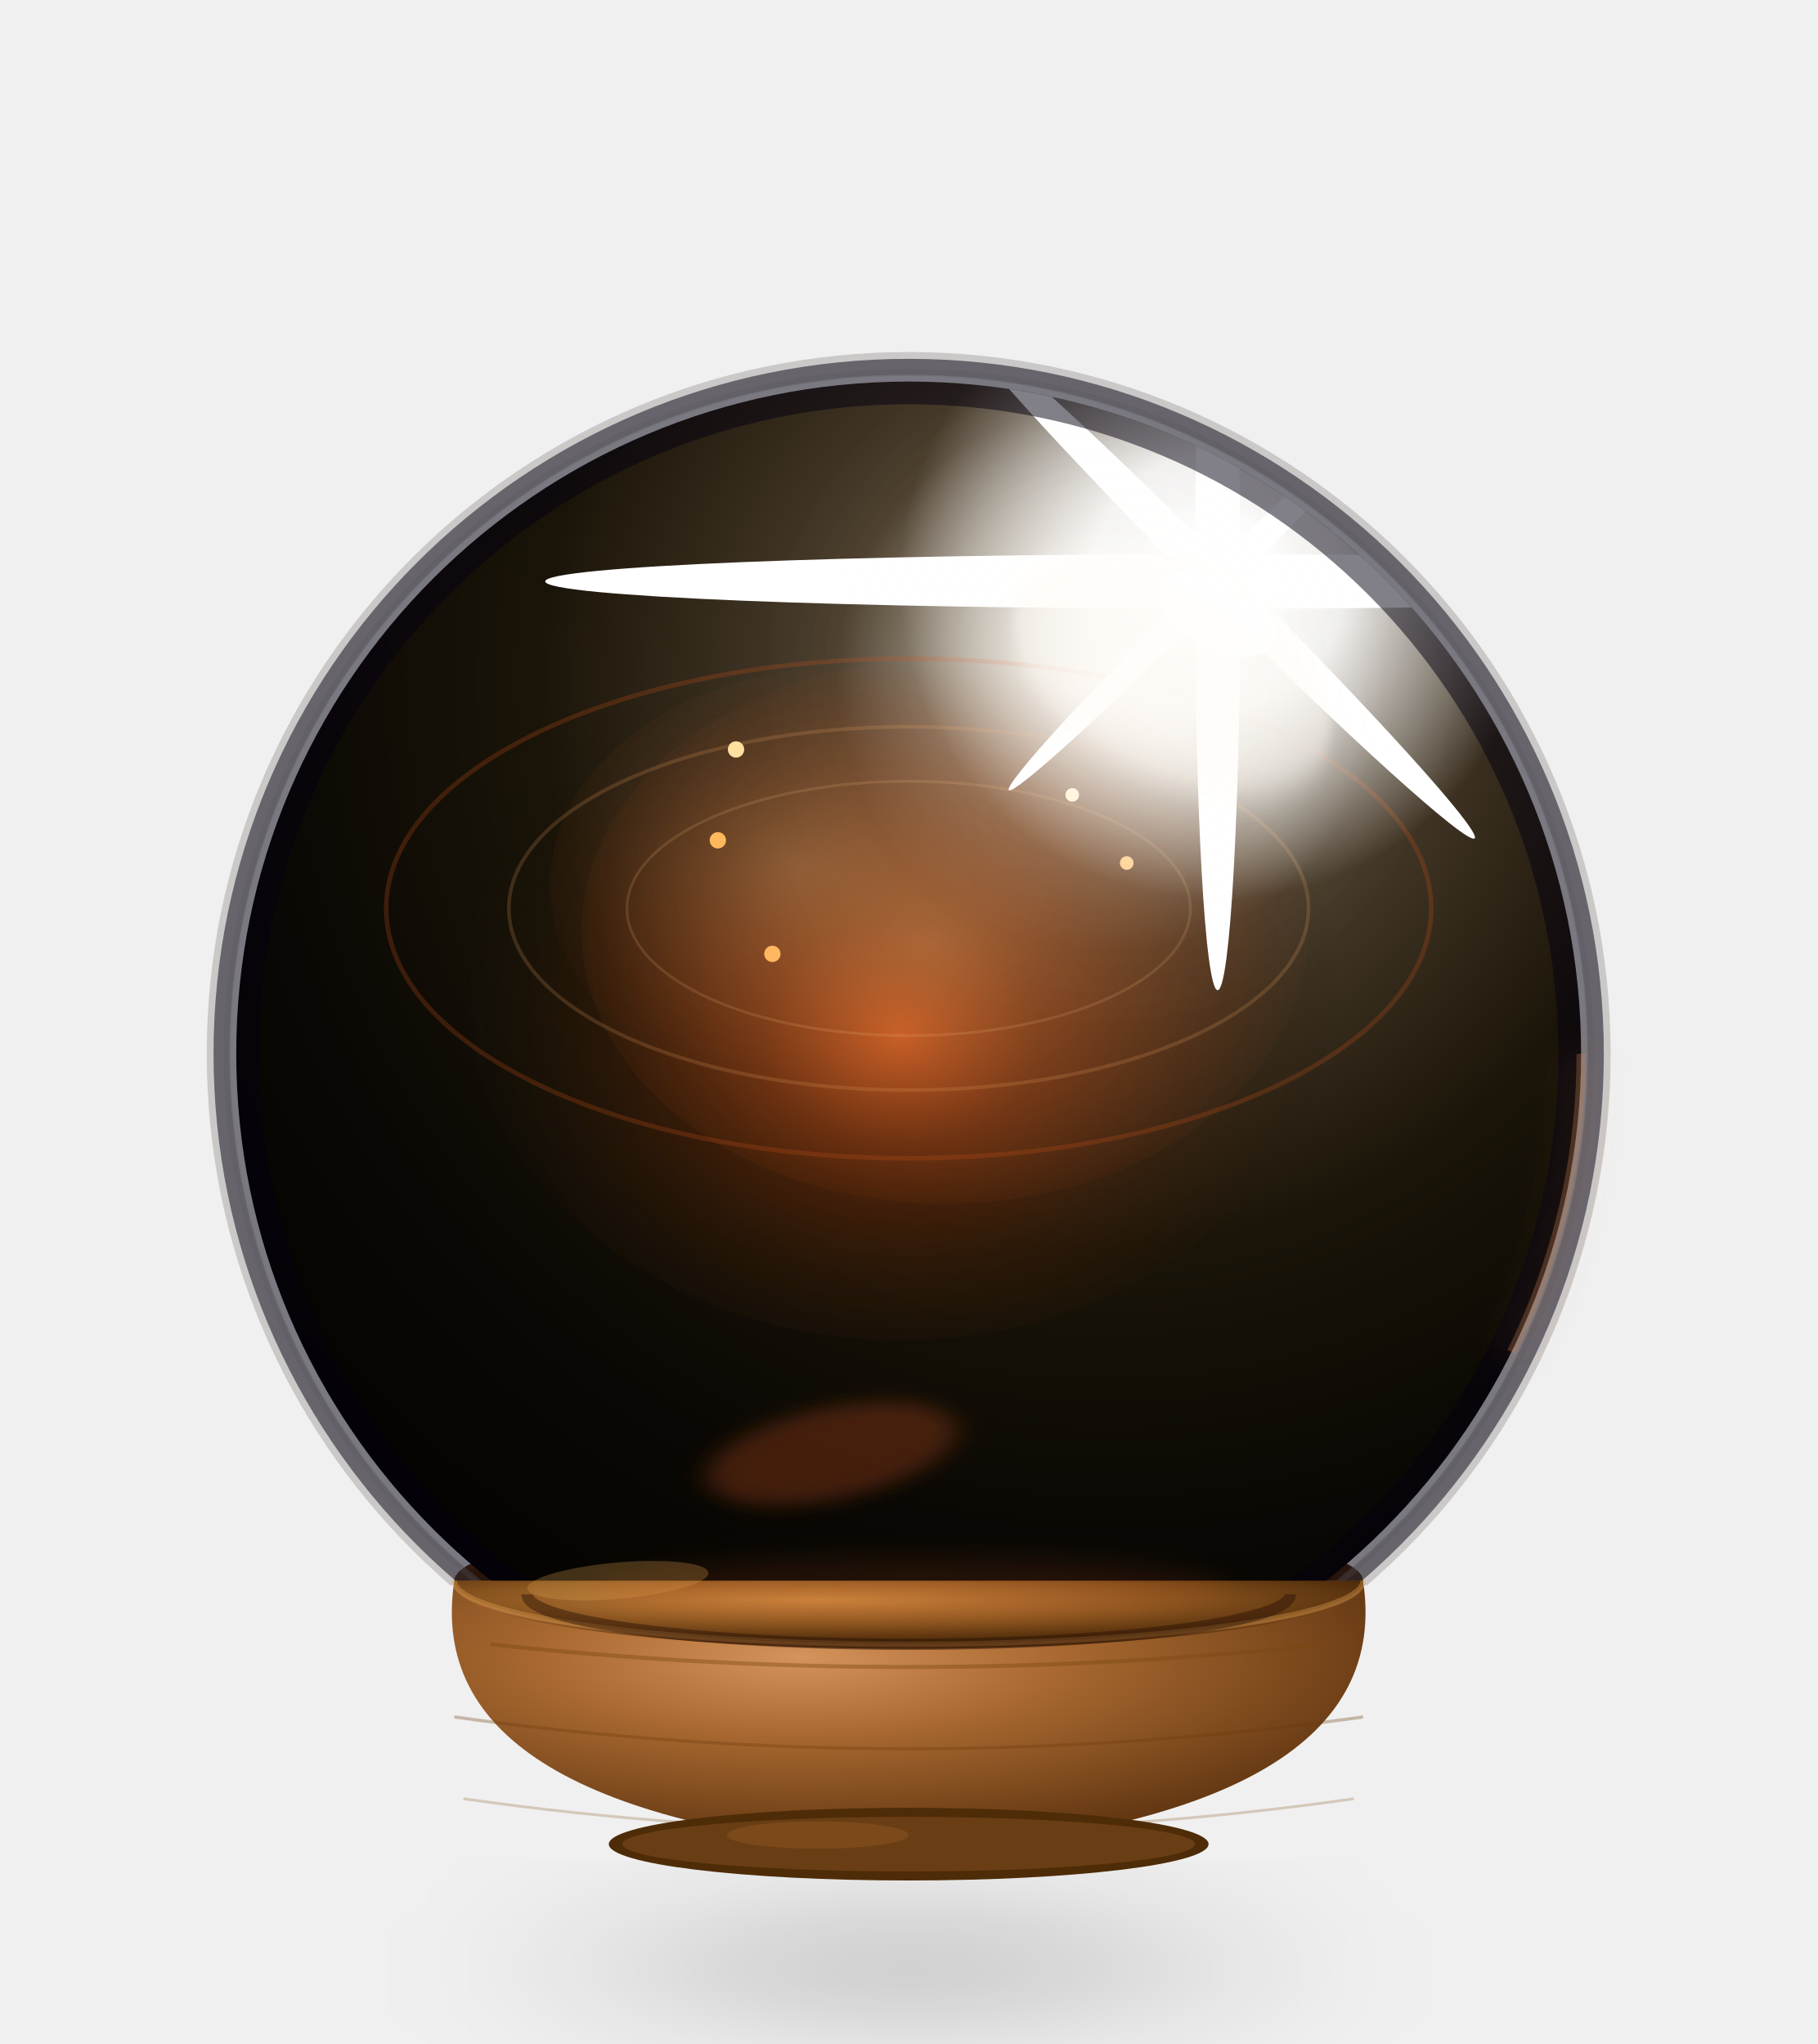
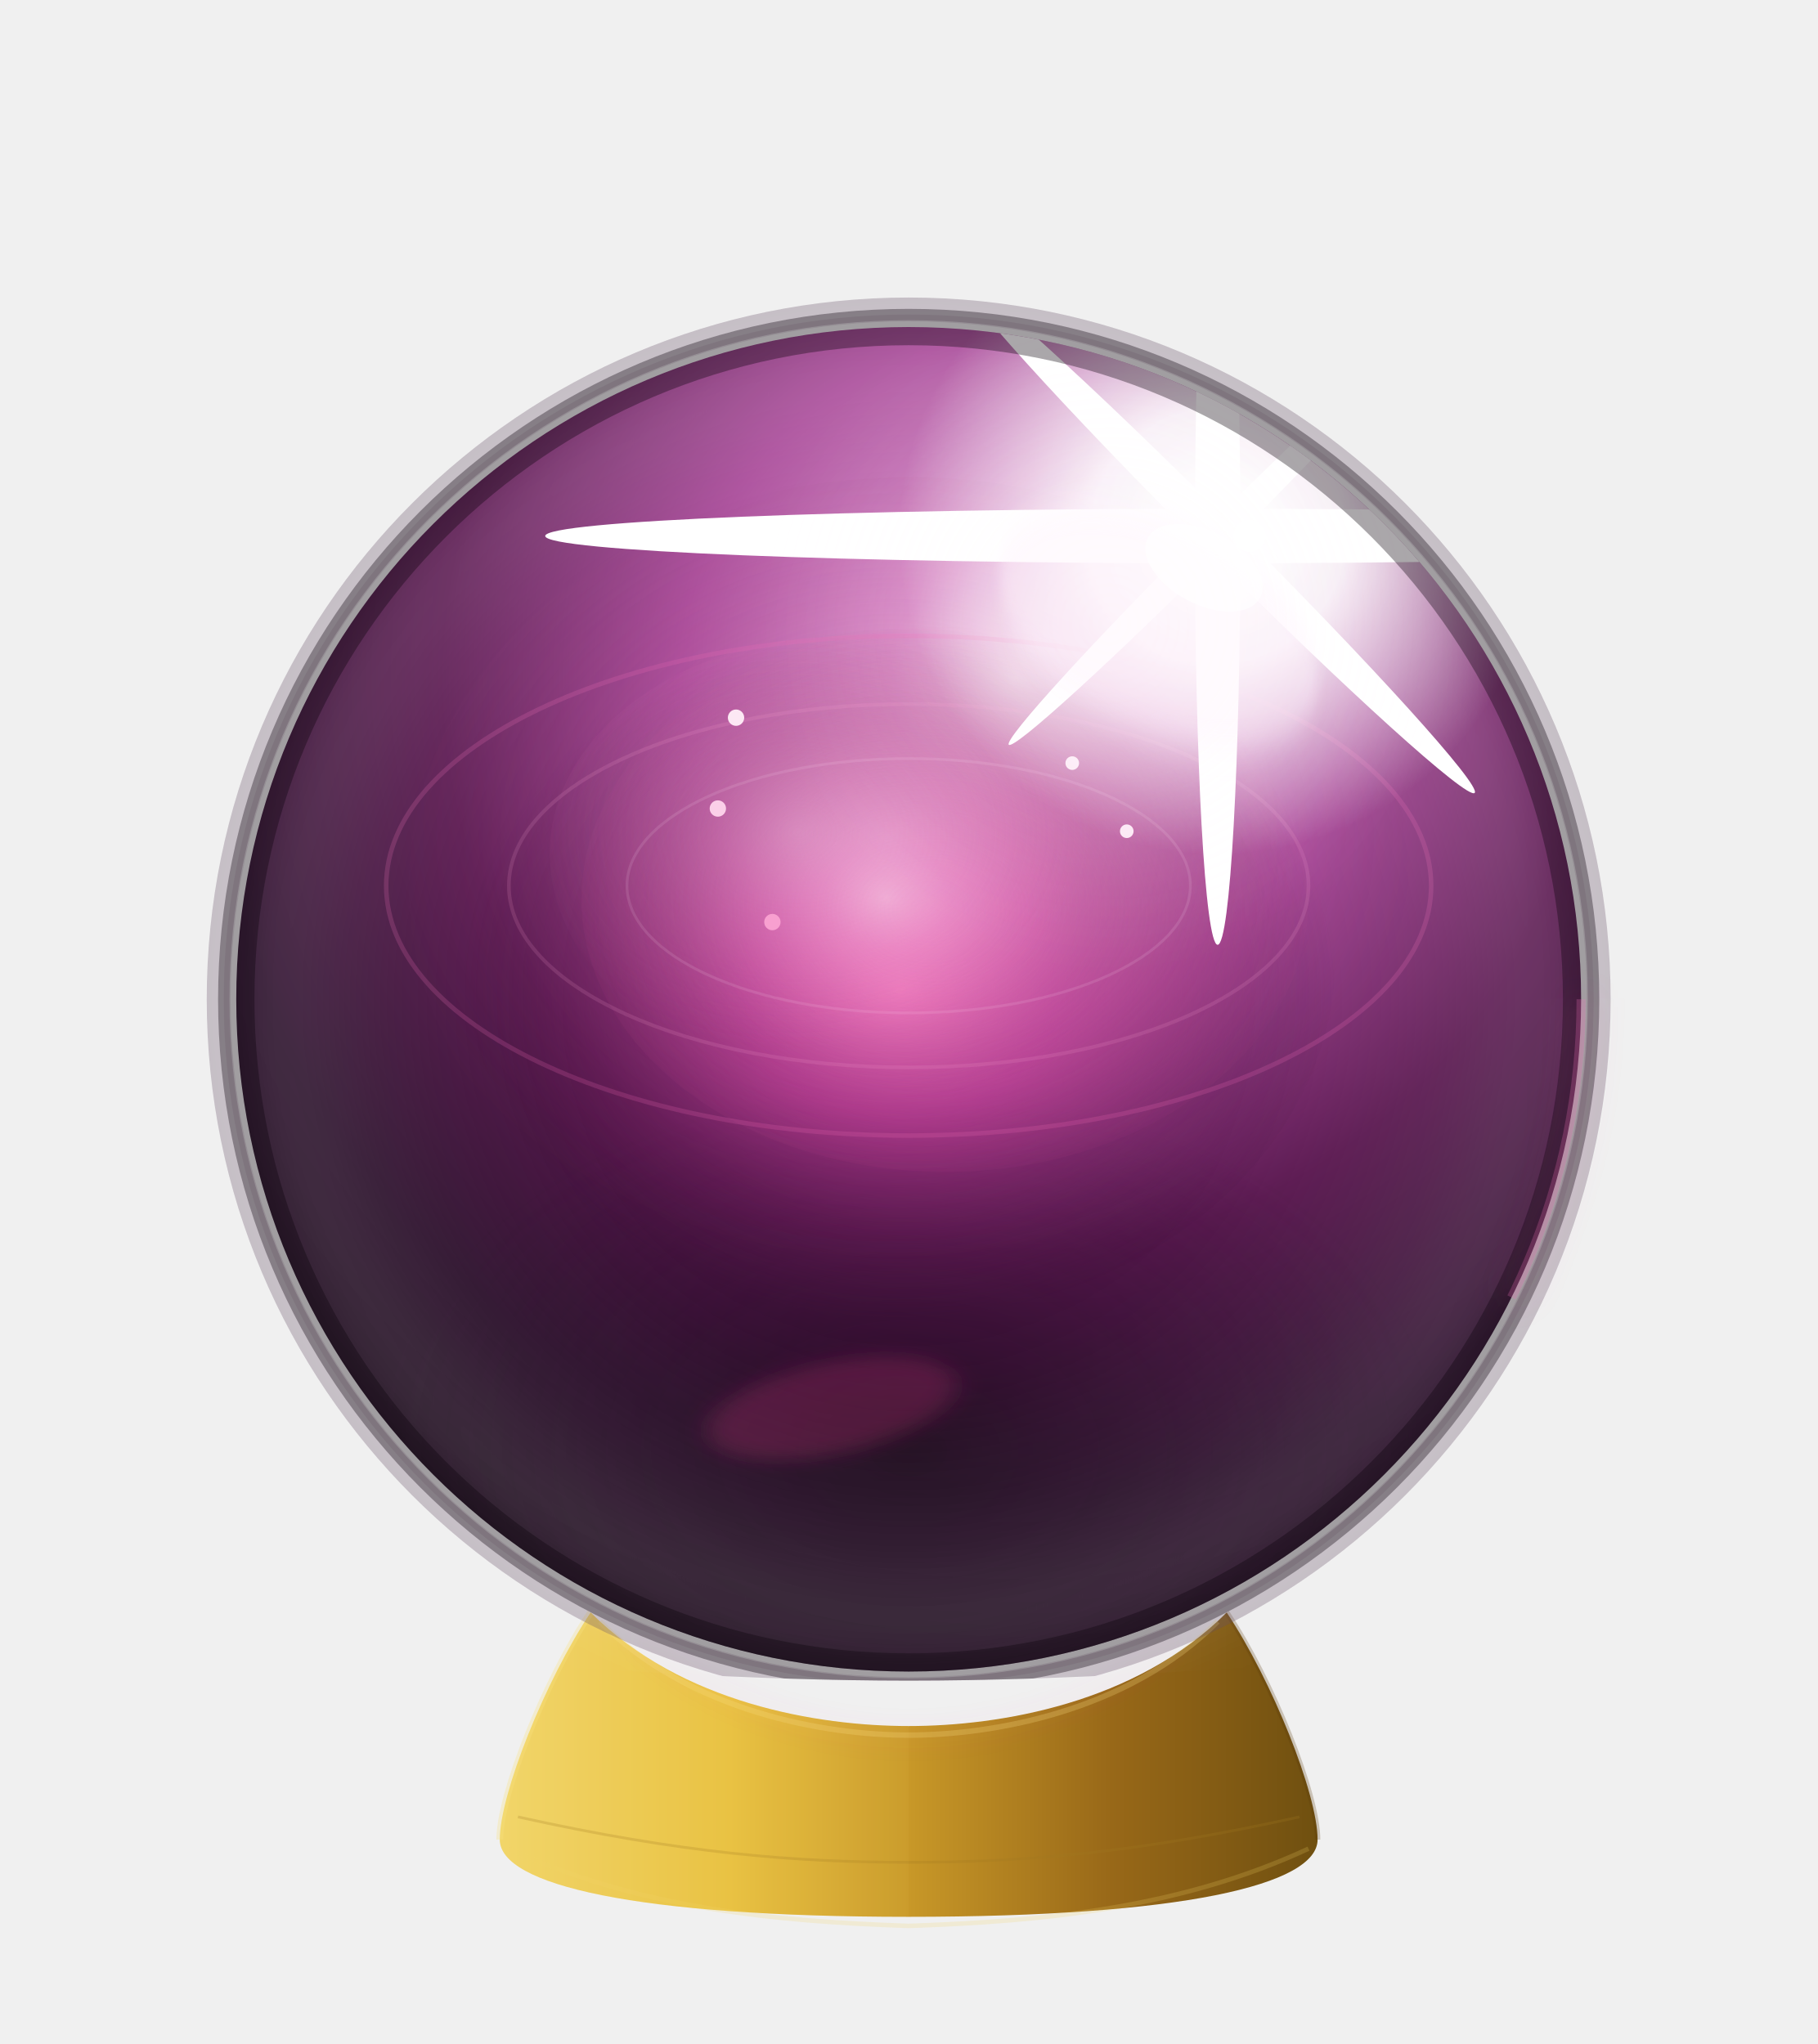
<svg xmlns="http://www.w3.org/2000/svg" viewBox="0 0 400 450" role="img">
  <defs>
    <style>
- @keyframes pulse-inner{0%,100%{opacity:.5}50%{opacity:.92}}
+ @keyframes pulse-inner{0%,100%{opacity:.45}50%{opacity:.88}}
+ @keyframes pulse-core{0%,100%{opacity:.3}50%{opacity:.7}}
+ @keyframes pulse-wide{0%,100%{opacity:.2}50%{opacity:.55}}
@keyframes spin-cw{from{transform:rotate(0deg)}to{transform:rotate(360deg)}}
@keyframes spin-ccw{from{transform:rotate(360deg)}to{transform:rotate(0deg)}}
- @keyframes spark{0%,100%{opacity:0;r:0}20%{opacity:1}50%{opacity:.8;r:2.2px}80%{opacity:.2}}
- @keyframes spark2{0%,100%{opacity:0;r:0}35%{opacity:.8}55%{opacity:1;r:1.8px}85%{opacity:0}}
@keyframes mist-drift{0%{transform:translate(0,0)}40%{transform:translate(-6px,-5px)}70%{transform:translate(4px,7px)}100%{transform:translate(0,0)}}
- @keyframes rim-sweep{0%,100%{stroke-dashoffset:940}50%{stroke-dashoffset:0}}
- @keyframes base-glow{0%,100%{opacity:.2}50%{opacity:.44}}
+ @keyframes spark{0%,100%{opacity:0}20%{opacity:1}50%{opacity:.8}80%{opacity:.2}}
+ @keyframes spark2{0%,100%{opacity:0}35%{opacity:.8}55%{opacity:1}85%{opacity:0}}
@keyframes flare-event{0%,72%,100%{opacity:0}76%{opacity:1}83%{opacity:.95}91%{opacity:0}}
@keyframes flare-streak{0%,72%,100%{opacity:0}76%{opacity:.7}83%{opacity:.65}91%{opacity:0}}
+ @keyframes rim-sweep{0%,100%{stroke-dashoffset:940}50%{stroke-dashoffset:0}}
.cb-inner{animation:pulse-inner 3.4s ease-in-out infinite}
- .cb-ring1{transform-origin:200px 200px;animation:spin-cw 12s linear infinite}
- .cb-ring2{transform-origin:200px 200px;animation:spin-ccw 9s linear infinite}
- .cb-ring3{transform-origin:200px 200px;animation:spin-cw 17s linear infinite}
+ .cb-core{animation:pulse-core 4.2s ease-in-out infinite}
+ .cb-wide{animation:pulse-wide 5s ease-in-out 0.8s infinite}
+ .cb-ring1{transform-origin:200px 195px;animation:spin-cw 12s linear infinite}
+ .cb-ring2{transform-origin:200px 195px;animation:spin-ccw 9s linear infinite}
+ .cb-ring3{transform-origin:200px 195px;animation:spin-cw 17s linear infinite}
.cb-mist1{animation:mist-drift 8s ease-in-out infinite;transform-origin:200px 205px}
.cb-mist2{animation:mist-drift 11s ease-in-out infinite reverse;transform-origin:200px 195px}
.cb-sa{animation:spark 2.8s ease-in-out 0s infinite}
.cb-sb{animation:spark2 3.5s ease-in-out .6s infinite}
.cb-sc{animation:spark 4s ease-in-out 1.3s infinite}
.cb-sd{animation:spark2 2.5s ease-in-out 2s infinite}
.cb-se{animation:spark 3.2s ease-in-out .9s infinite}
- .cb-rim{animation:rim-sweep 7s ease-in-out infinite}
- .cb-bg{animation:base-glow 3.4s ease-in-out infinite}
.cb-flare{animation:flare-event 9s ease-in-out 1.5s infinite}
.cb-flare-h{animation:flare-streak 9s ease-in-out 1.5s infinite}
.cb-flare-v{animation:flare-streak 9s ease-in-out 1.6s infinite}
.cb-flare-d{animation:flare-streak 9s ease-in-out 1.7s infinite}
+ .cb-rim{animation:rim-sweep 7s ease-in-out infinite}
</style>
-     <radialGradient id="cb-rg-sphere" cx="65%" cy="22%" r="82%">
-       <stop offset="0%" stop-color="#ede8e0" />
-       <stop offset="8%" stop-color="#c8bfaf" />
-       <stop offset="25%" stop-color="#4a3d2c" />
-       <stop offset="52%" stop-color="#1a1408" />
-       <stop offset="78%" stop-color="#0a0804" />
-       <stop offset="100%" stop-color="#040300" />
+     <radialGradient id="cb-rg-sphere" cx="58%" cy="26%" r="78%">
+       <stop offset="0%" stop-color="#f4ddef" />
+       <stop offset="12%" stop-color="#d88cc8" />
+       <stop offset="32%" stop-color="#a84898" />
+       <stop offset="55%" stop-color="#5a1850" />
+       <stop offset="78%" stop-color="#280c28" />
+       <stop offset="100%" stop-color="#140814" />
    </radialGradient>
-     <radialGradient id="cb-rg-inner" cx="50%" cy="58%" r="52%">
-       <stop offset="0%" stop-color="#c8521a" stop-opacity=".95" />
-       <stop offset="30%" stop-color="#7a2e0a" stop-opacity=".65" />
-       <stop offset="100%" stop-color="#1a1408" stop-opacity="0" />
+     <radialGradient id="cb-rg-inner" cx="50%" cy="55%" r="50%">
+       <stop offset="0%" stop-color="#f06cb8" stop-opacity=".9" />
+       <stop offset="35%" stop-color="#b83090" stop-opacity=".6" />
+       <stop offset="100%" stop-color="#280c28" stop-opacity="0" />
+     </radialGradient>
+     <radialGradient id="cb-rg-core" cx="50%" cy="48%" r="38%">
+       <stop offset="0%" stop-color="#fff0f8" stop-opacity=".6" />
+       <stop offset="25%" stop-color="#f8a0d8" stop-opacity=".35" />
+       <stop offset="60%" stop-color="#d060a8" stop-opacity=".15" />
+       <stop offset="100%" stop-color="#5a1850" stop-opacity="0" />
+     </radialGradient>
+     <radialGradient id="cb-rg-core2" cx="48%" cy="44%" r="55%">
+       <stop offset="0%" stop-color="#fce8f4" stop-opacity=".35" />
+       <stop offset="30%" stop-color="#f0a0cc" stop-opacity=".2" />
+       <stop offset="65%" stop-color="#c06098" stop-opacity=".08" />
+       <stop offset="100%" stop-color="#5a1850" stop-opacity="0" />
+     </radialGradient>
+     <radialGradient id="cb-rg-depth" cx="50%" cy="72%" r="45%">
+       <stop offset="0%" stop-color="#140814" stop-opacity=".6" />
+       <stop offset="60%" stop-color="#280c28" stop-opacity=".25" />
+       <stop offset="100%" stop-color="#280c28" stop-opacity="0" />
+     </radialGradient>
+     <radialGradient id="cb-rg-frost" cx="50%" cy="50%" r="50%">
+       <stop offset="0%" stop-color="white" stop-opacity="0" />
+       <stop offset="55%" stop-color="white" stop-opacity="0" />
+       <stop offset="78%" stop-color="white" stop-opacity=".06" />
+       <stop offset="90%" stop-color="white" stop-opacity=".12" />
+       <stop offset="100%" stop-color="white" stop-opacity=".18" />
    </radialGradient>
    <radialGradient id="cb-rg-mist1" cx="48%" cy="52%" r="55%">
-       <stop offset="0%" stop-color="#e8a060" stop-opacity=".42" />
-       <stop offset="100%" stop-color="#c8521a" stop-opacity="0" />
+       <stop offset="0%" stop-color="#f8a0d0" stop-opacity=".38" />
+       <stop offset="100%" stop-color="#e04898" stop-opacity="0" />
    </radialGradient>
    <radialGradient id="cb-rg-mist2" cx="42%" cy="45%" r="50%">
-       <stop offset="0%" stop-color="#f0b87a" stop-opacity=".25" />
-       <stop offset="100%" stop-color="#c8521a" stop-opacity="0" />
+       <stop offset="0%" stop-color="#fce8f4" stop-opacity=".22" />
+       <stop offset="100%" stop-color="#f06cb8" stop-opacity="0" />
    </radialGradient>
    <radialGradient id="cb-rg-sheen" cx="65%" cy="22%" r="52%">
-       <stop offset="0%" stop-color="rgba(255,248,240,.1)" />
-       <stop offset="50%" stop-color="rgba(255,248,240,0)" />
-     </radialGradient>
-     <radialGradient id="cb-rg-wood-body" cx="38%" cy="28%" r="72%">
-       <stop offset="0%" stop-color="#d4935a" />
-       <stop offset="40%" stop-color="#a86830" />
-       <stop offset="100%" stop-color="#5e3410" />
-     </radialGradient>
-     <radialGradient id="cb-rg-wood-rim" cx="40%" cy="30%" r="68%">
-       <stop offset="0%" stop-color="#cc8840" />
-       <stop offset="55%" stop-color="#8a5520" />
-       <stop offset="100%" stop-color="#4a2808" />
-     </radialGradient>
-     <radialGradient id="cb-rg-shadow" cx="50%" cy="50%" r="50%">
-       <stop offset="0%" stop-color="#1a0a04" stop-opacity=".45" />
-       <stop offset="100%" stop-color="#1a0a04" stop-opacity="0" />
+       <stop offset="0%" stop-color="rgba(255,244,252,.14)" />
+       <stop offset="50%" stop-color="rgba(255,244,252,0)" />
    </radialGradient>
    <radialGradient id="cb-rg-flare" cx="50%" cy="50%" r="50%">
      <stop offset="0%" stop-color="white" />
      <stop offset="40%" stop-color="rgba(255,255,255,.9)" />
      <stop offset="100%" stop-color="rgba(255,255,255,0)" />
    </radialGradient>
+     <linearGradient id="cb-base-fill" x1="0%" y1="0%" x2="100%" y2="0%">
+       <stop offset="0%" stop-color="#f0d468" />
+       <stop offset="28%" stop-color="#e8c040" />
+       <stop offset="50%" stop-color="#c89828" />
+       <stop offset="75%" stop-color="#986818" />
+       <stop offset="100%" stop-color="#705010" />
+     </linearGradient>
    <clipPath id="cb-clip-sphere">
-       <circle cx="200" cy="232" r="148" />
+       <circle cx="200" cy="220" r="148" />
    </clipPath>
-     <clipPath id="cb-clip-above-rim">
-       <rect x="0" y="0" width="400" height="349" />
+     <clipPath id="cb-clip-above-base">
+       <path d="M 0,0 L 400,0 L 400,360 C 340,360 270,370 200,370 C 130,370 60,360 0,360 Z" />
    </clipPath>
-     <filter id="cb-f-blur-heavy" x="-60%" y="-60%" width="220%" height="220%">
-       <feGaussianBlur stdDeviation="14" />
-     </filter>
-     <filter id="cb-f-blur-soft" x="-40%" y="-40%" width="180%" height="180%">
-       <feGaussianBlur stdDeviation="6" />
-     </filter>
    <filter id="cb-f-blur-micro" x="-30%" y="-30%" width="160%" height="160%">
      <feGaussianBlur stdDeviation="2.5" />
+     </filter>
+     <filter id="cb-f-blur-frost" x="-50%" y="-50%" width="200%" height="200%">
+       <feGaussianBlur stdDeviation="8" />
    </filter>
    <filter id="cb-f-rim-glow" x="-10%" y="-10%" width="120%" height="120%">
      <feGaussianBlur stdDeviation="4" result="b" />
      <feMerge>
        <feMergeNode in="b" />
        <feMergeNode in="SourceGraphic" />
      </feMerge>
    </filter>
    <filter id="cb-f-flare" x="-80%" y="-80%" width="260%" height="260%">
      <feGaussianBlur stdDeviation="8" result="b" />
      <feMerge>
        <feMergeNode in="b" />
        <feMergeNode in="SourceGraphic" />
      </feMerge>
    </filter>
  </defs>
-   <ellipse cx="200" cy="434" rx="106" ry="11" fill="url(#cb-rg-shadow)" filter="url(#cb-f-blur-heavy)" />
-   <path d="M 100,348 Q 92,400 200,408 Q 308,400 300,348 Z" fill="url(#cb-rg-wood-body)" />
-   <path d="M 108,362 Q 200,372 292,362" fill="none" stroke="#7a4810" stroke-width=".9" stroke-opacity=".4" />
-   <path d="M 100,378 Q 200,392 300,378" fill="none" stroke="#6a3a0c" stroke-width=".7" stroke-opacity=".32" />
-   <path d="M 102,396 Q 200,410 298,396" fill="none" stroke="#7a4810" stroke-width=".6" stroke-opacity=".24" />
-   <path d="M 100,348 A 100,14 0 0 1 300,348" fill="url(#cb-rg-wood-rim)" />
-   <ellipse cx="200" cy="350" rx="72" ry="10" fill="#2a1006" opacity=".7" />
-   <ellipse cx="200" cy="406" rx="66" ry="8" fill="#4e2c08" />
-   <ellipse cx="200" cy="406" rx="63" ry="6" fill="#6a3e14" />
-   <ellipse cx="180" cy="404" rx="20" ry="3" fill="rgba(180,110,50,.25)" />
-   <g clip-path="url(#cb-clip-above-rim)">
-     <circle cx="200" cy="232" r="152" fill="none" stroke="#888080" stroke-width="5" stroke-opacity=".35" />
-     <circle cx="200" cy="232" r="150" fill="none" stroke="#b0a8a0" stroke-width="1.5" stroke-opacity=".22" />
-     <circle cx="200" cy="232" r="148" fill="url(#cb-rg-sphere)" />
+   <path d="M 130,355 C 150,375 180,380 200,380 C 220,380 250,375 270,355 C 280,370 290,395 290,405 C 290,415 260,422 200,422 C 140,422 110,415 110,405 C 110,395 120,370 130,355 Z" fill="url(#cb-base-fill)" />
+   <path d="M 130,355 C 120,370 110,395 110,405" fill="none" stroke="#f8e080" stroke-width="1.5" stroke-opacity=".3" />
+   <path d="M 270,355 C 280,370 290,395 290,405" fill="none" stroke="#5a3808" stroke-width="1.2" stroke-opacity=".25" />
+   <path d="M 132,357 C 152,377 182,382 200,382 C 218,382 248,377 268,357" fill="none" stroke="#f8e080" stroke-width="1.2" stroke-opacity=".25" />
+   <path d="M 112,407 C 140,420 170,423 200,424 C 230,423 260,420 288,407" fill="none" stroke="#f0d468" stroke-width="1" stroke-opacity=".2" />
+   <path d="M 114,400 C 150,408 175,410 200,410 C 225,410 250,408 286,400" fill="none" stroke="#a07820" stroke-width=".6" stroke-opacity=".25" />
+   <path d="M 130,355 C 150,375 180,380 200,380 C 200,380 200,422 200,422 C 140,422 110,415 110,405 C 110,395 120,370 130,355 Z" fill="rgba(248,224,128,.05)" />
+   <path d="M 140,360 C 160,378 185,382 200,382 C 215,382 240,378 260,360" fill="none" stroke="#f06cb8" stroke-width="3" stroke-opacity=".06" filter="url(#cb-f-blur-micro)" />
+   <g clip-path="url(#cb-clip-above-base)">
+     <circle cx="200" cy="220" r="152" fill="none" stroke="#604860" stroke-width="5" stroke-opacity=".3" />
+     <circle cx="200" cy="220" r="150" fill="none" stroke="#886880" stroke-width="1.5" stroke-opacity=".18" />
+     <circle cx="200" cy="220" r="148" fill="url(#cb-rg-sphere)" />
    <g clip-path="url(#cb-clip-sphere)">
-       <ellipse cx="198" cy="215" rx="96" ry="80" fill="url(#cb-rg-inner)" class="cb-inner" />
-       <ellipse cx="208" cy="205" rx="80" ry="60" fill="url(#cb-rg-mist1)" class="cb-mist1" />
-       <ellipse cx="186" cy="195" rx="65" ry="48" fill="url(#cb-rg-mist2)" class="cb-mist2" />
+       <ellipse cx="200" cy="280" rx="130" ry="90" fill="url(#cb-rg-depth)" />
+       <ellipse cx="198" cy="210" rx="96" ry="80" fill="url(#cb-rg-inner)" class="cb-inner" />
+       <ellipse cx="195" cy="200" rx="72" ry="60" fill="url(#cb-rg-core)" class="cb-core" />
+       <ellipse cx="200" cy="195" rx="110" ry="90" fill="url(#cb-rg-core2)" class="cb-wide" />
+       <ellipse cx="208" cy="198" rx="80" ry="60" fill="url(#cb-rg-mist1)" class="cb-mist1" />
+       <ellipse cx="186" cy="188" rx="65" ry="48" fill="url(#cb-rg-mist2)" class="cb-mist2" />
      <g class="cb-ring1">
-         <ellipse cx="200" cy="200" rx="115" ry="55" fill="none" stroke="#c8521a" stroke-width="1" stroke-opacity=".25" />
+         <ellipse cx="200" cy="195" rx="115" ry="55" fill="none" stroke="#f06cb8" stroke-width="1" stroke-opacity=".2" />
      </g>
      <g class="cb-ring2">
-         <ellipse cx="200" cy="200" rx="88" ry="40" fill="none" stroke="#e8a060" stroke-width=".8" stroke-opacity=".2" />
+         <ellipse cx="200" cy="195" rx="88" ry="40" fill="none" stroke="#f8a0d0" stroke-width=".8" stroke-opacity=".15" />
      </g>
      <g class="cb-ring3">
-         <ellipse cx="200" cy="200" rx="62" ry="28" fill="none" stroke="#f0c080" stroke-width=".6" stroke-opacity=".16" />
+         <ellipse cx="200" cy="195" rx="62" ry="28" fill="none" stroke="#fce8f4" stroke-width=".6" stroke-opacity=".12" />
      </g>
-       <circle cx="158" cy="185" r="1.8" fill="#ffb85c" class="cb-sa" />
-       <circle cx="236" cy="175" r="1.5" fill="#fff0d0" class="cb-sb" />
-       <circle cx="170" cy="210" r="1.8" fill="#ffb860" class="cb-sc" />
-       <circle cx="248" cy="190" r="1.5" fill="#ffd090" class="cb-sd" />
-       <circle cx="162" cy="165" r="1.8" fill="#ffe0a0" class="cb-se" />
-       <circle cx="268" cy="128" r="70" fill="url(#cb-rg-flare)" class="cb-flare" />
-       <ellipse cx="268" cy="128" rx="148" ry="6" fill="white" class="cb-flare-h" />
-       <ellipse cx="268" cy="128" rx="5" ry="90" fill="white" class="cb-flare-v" />
-       <ellipse cx="268" cy="128" rx="80" ry="4" fill="white" transform="rotate(45 268 128)" class="cb-flare-d" />
-       <ellipse cx="268" cy="128" rx="65" ry="3" fill="white" transform="rotate(-45 268 128)" class="cb-flare-d" />
-       <circle cx="268" cy="128" r="18" fill="url(#cb-rg-flare)" filter="url(#cb-f-flare)" class="cb-flare" />
-       <circle cx="268" cy="128" r="9" fill="white" class="cb-flare" />
+       <circle cx="158" cy="178" r="1.8" fill="#fbcfe8" class="cb-sa" />
+       <circle cx="236" cy="168" r="1.5" fill="#fce8f4" class="cb-sb" />
+       <circle cx="170" cy="203" r="1.8" fill="#f8a0d0" class="cb-sc" />
+       <circle cx="248" cy="183" r="1.5" fill="#fce8f4" class="cb-sd" />
+       <circle cx="162" cy="158" r="1.8" fill="#fce8f4" class="cb-se" />
+       <circle cx="268" cy="118" r="70" fill="url(#cb-rg-flare)" class="cb-flare" />
+       <ellipse cx="268" cy="118" rx="148" ry="6" fill="white" class="cb-flare-h" />
+       <ellipse cx="268" cy="118" rx="5" ry="90" fill="white" class="cb-flare-v" />
+       <ellipse cx="268" cy="118" rx="80" ry="4" fill="white" transform="rotate(45 268 118)" class="cb-flare-d" />
+       <ellipse cx="268" cy="118" rx="65" ry="3" fill="white" transform="rotate(-45 268 118)" class="cb-flare-d" />
+       <circle cx="268" cy="118" r="18" fill="url(#cb-rg-flare)" filter="url(#cb-f-flare)" class="cb-flare" />
+       <circle cx="268" cy="118" r="9" fill="white" class="cb-flare" />
    </g>
-     <circle cx="200" cy="232" r="148" fill="url(#cb-rg-sheen)" />
-     <circle cx="200" cy="232" r="148" fill="none" stroke="#050010" stroke-width="10" stroke-opacity=".5" />
-     <circle cx="200" cy="232" r="148" fill="none" stroke="rgba(200,130,80,.3)" stroke-width="2" stroke-dasharray="68 930" class="cb-rim" filter="url(#cb-f-rim-glow)" />
-     <ellipse cx="183" cy="320" rx="28" ry="10" fill="rgba(200,82,26,.3)" transform="rotate(-12 183 320)" filter="url(#cb-f-blur-micro)">
-       <animate attributeName="opacity" values=".28;.5;.28" dur="3.4s" repeatCount="indefinite" />
+     <circle cx="200" cy="220" r="148" fill="url(#cb-rg-sheen)" />
+     <circle cx="200" cy="220" r="148" fill="url(#cb-rg-frost)" filter="url(#cb-f-blur-frost)" />
+     <circle cx="200" cy="220" r="148" fill="none" stroke="#0e040e" stroke-width="8" stroke-opacity=".35" />
+     <circle cx="200" cy="220" r="148" fill="none" stroke="rgba(240,108,184,.25)" stroke-width="2" stroke-dasharray="68 930" class="cb-rim" filter="url(#cb-f-rim-glow)" />
+     <ellipse cx="183" cy="310" rx="28" ry="10" fill="rgba(200,48,120,.25)" transform="rotate(-12 183 310)" filter="url(#cb-f-blur-micro)">
+       <animate attributeName="opacity" values=".25;.45;.25" dur="3.4s" repeatCount="indefinite" />
    </ellipse>
-     <ellipse cx="258" cy="148" rx="38" ry="22" fill="rgba(255,252,245,.45)" transform="rotate(28 258 148)" filter="url(#cb-f-blur-micro)" />
-     <ellipse cx="268" cy="135" rx="14" ry="8" fill="rgba(255,255,255,.72)" transform="rotate(28 268 135)" />
-     <circle cx="278" cy="128" r="3.5" fill="white" />
+     <ellipse cx="255" cy="138" rx="38" ry="22" fill="rgba(255,244,252,.4)" transform="rotate(28 255 138)" filter="url(#cb-f-blur-micro)" />
+     <ellipse cx="265" cy="125" rx="14" ry="8" fill="rgba(255,255,255,.65)" transform="rotate(28 265 125)" />
+     <circle cx="275" cy="118" r="3.5" fill="white" />
  </g>
-   <path d="M 100,348 A 100,14 0 0 0 300,348 L 300,349 A 100,14 0 0 1 100,349 Z" fill="url(#cb-rg-wood-body)" />
-   <path d="M 100,348 A 100,14 0 0 0 300,348" fill="url(#cb-rg-wood-rim)" />
-   <path d="M 100,348 A 100,14 0 0 0 300,348" fill="none" stroke="#e8aa58" stroke-width="1.2" stroke-opacity=".35" />
-   <path d="M 116,351 A 84,11 0 0 0 284,351" fill="none" stroke="#2a1006" stroke-width="2.5" stroke-opacity=".45" />
-   <ellipse cx="136" cy="348" rx="20" ry="4" fill="#dda050" opacity=".28" transform="rotate(-5 136 348)" />
-   <ellipse cx="200" cy="350" rx="70" ry="7" fill="#c8521a" opacity=".14" filter="url(#cb-f-blur-micro)" class="cb-bg" />
</svg>
